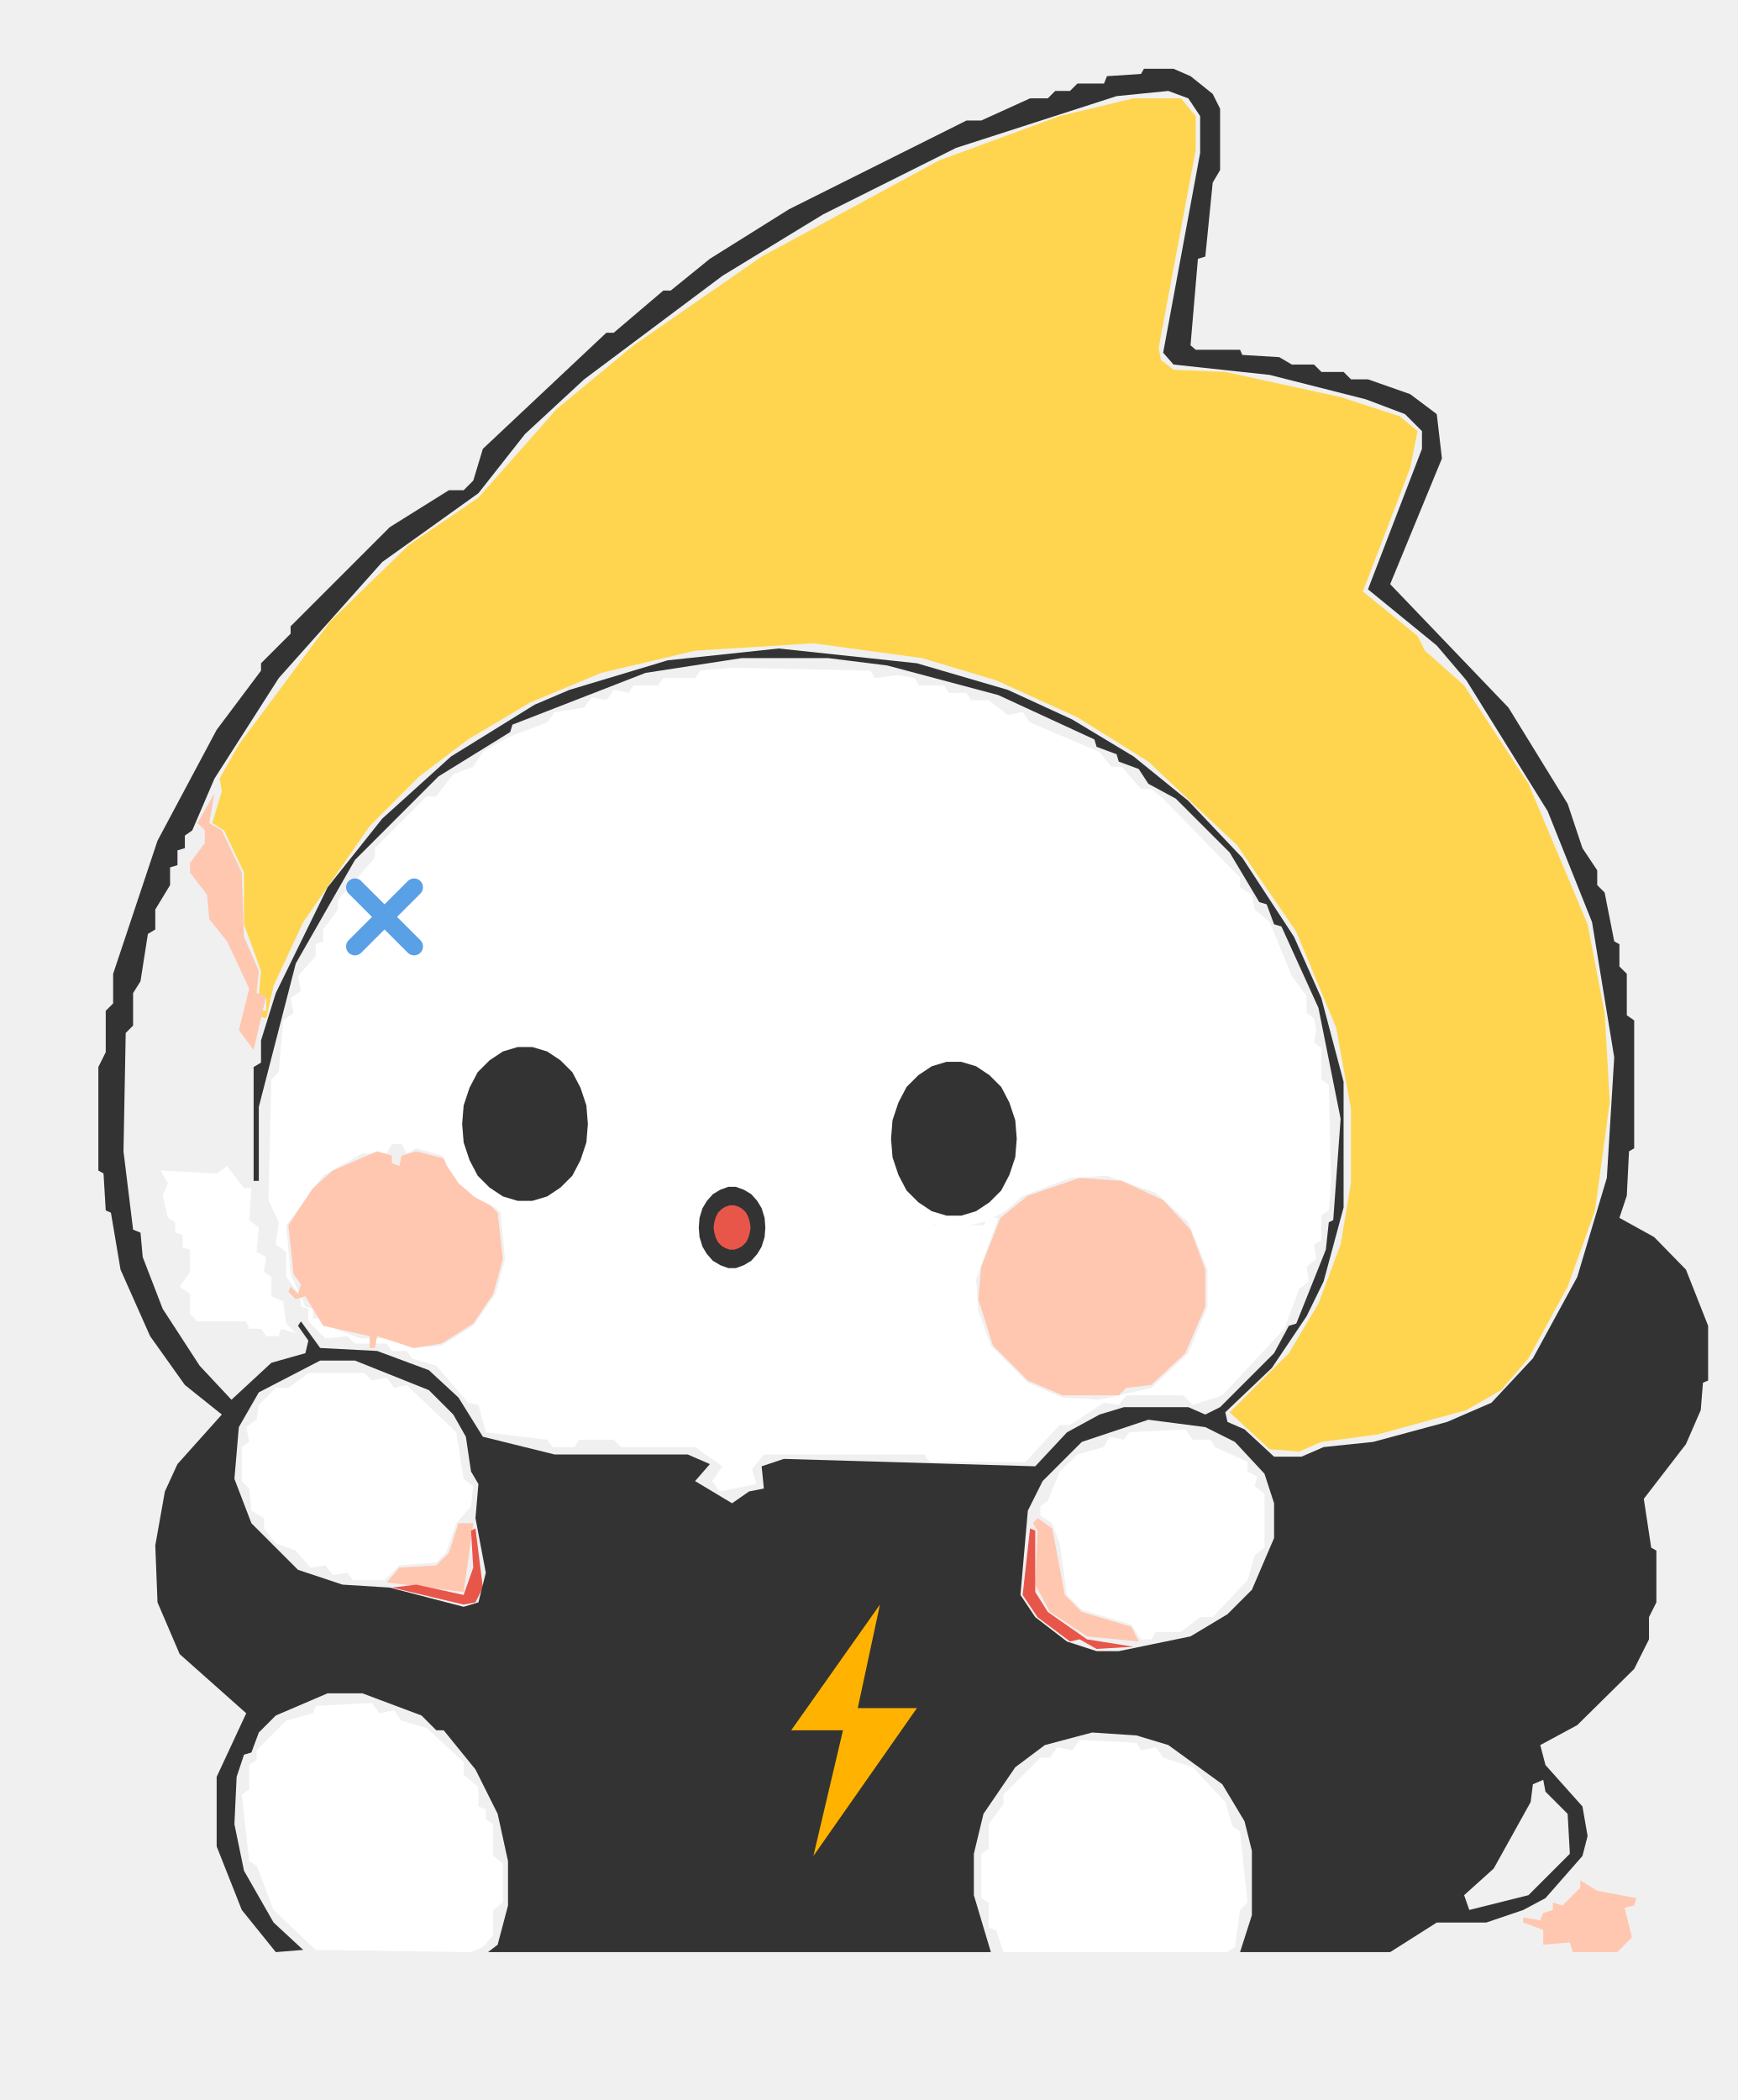
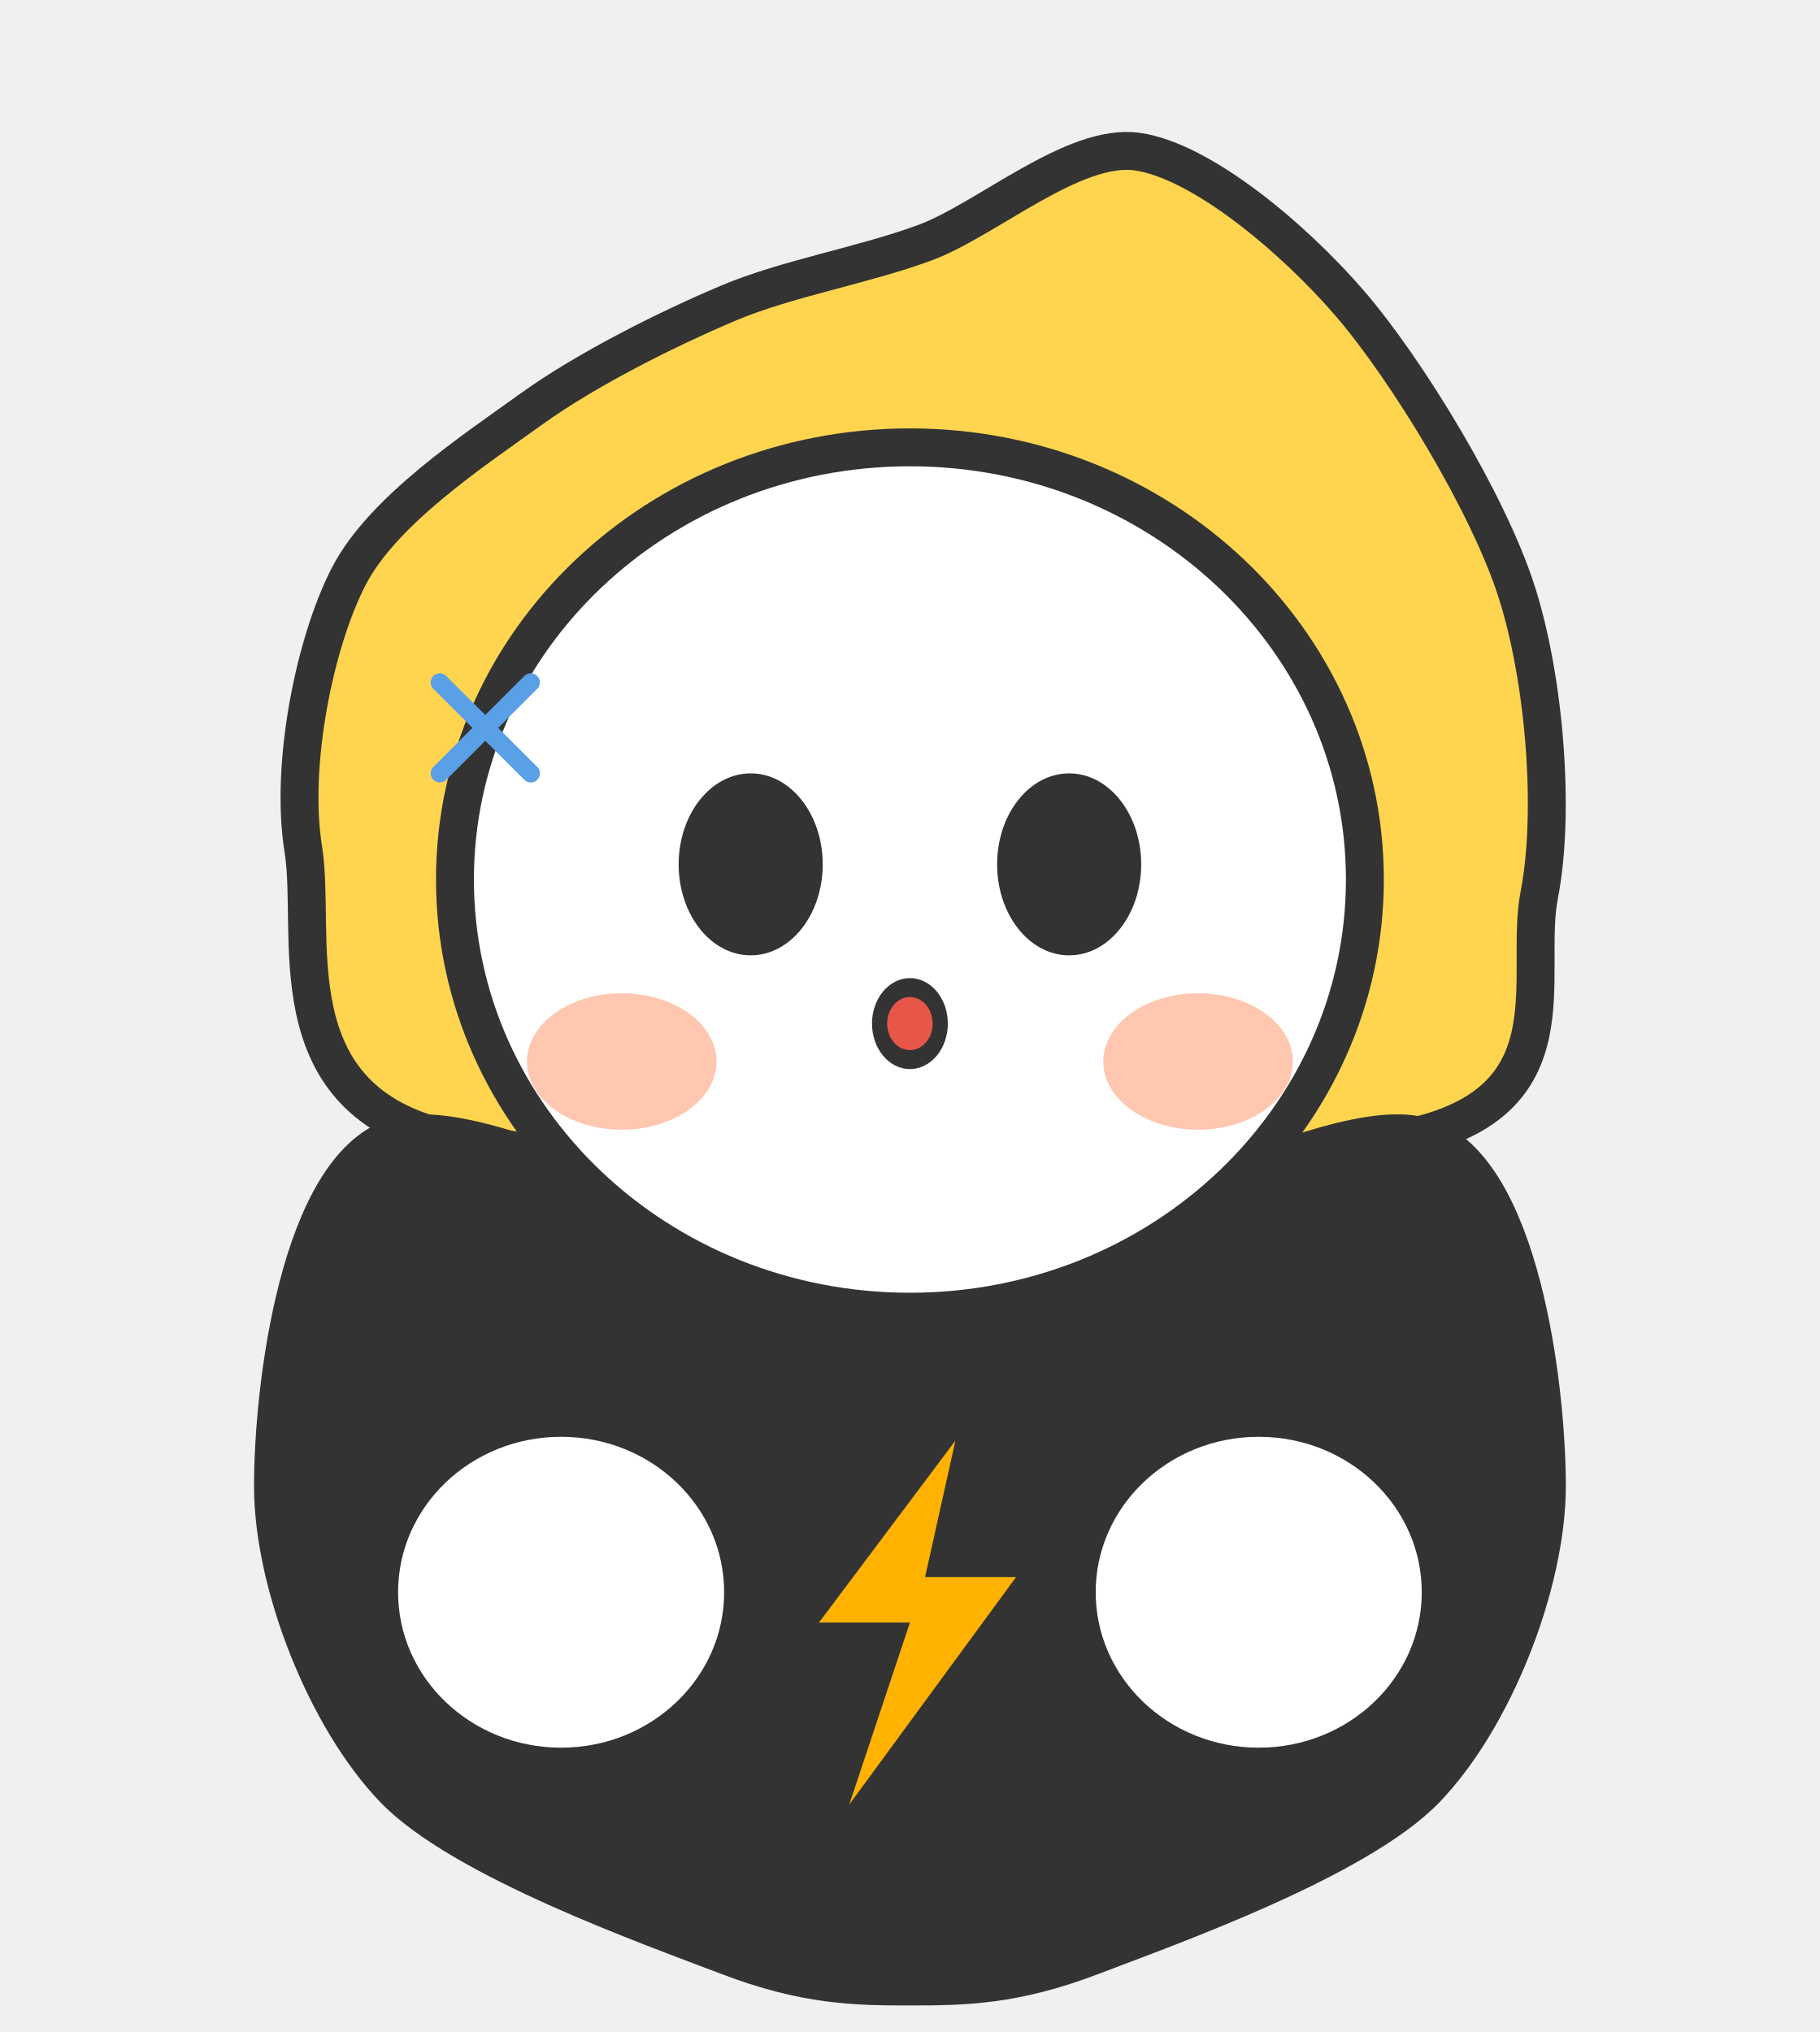
- <svg xmlns="http://www.w3.org/2000/svg" width="235" height="284" viewBox="0 0 235 284" role="img" aria-label="Volty 04-panic">
-   <path fill="#FFD54F" fill-rule="evenodd" d="M153.3,13.3 L143.3,15.7 L127.0,21.7 L103.0,34.7 L85.7,46.7 L75.3,55.3 L64.7,67.3 L55.3,73.7 L44.7,84.0 L32.3,100.7 L29.7,105.3 L30.0,107.0 L28.7,111.3 L30.3,112.3 L33.0,118.0 L33.0,125.0 L35.3,131.3 L35.0,134.7 L36.0,135.0 L36.0,136.7 L34.3,136.7 L34.3,137.3 L36.0,137.7 L37.0,133.3 L41.0,124.7 L50.0,111.7 L56.7,105.0 L63.3,100.0 L71.7,95.0 L81.3,91.0 L94.0,88.0 L110.0,87.0 L124.7,89.0 L134.7,92.0 L145.7,97.0 L155.3,103.0 L167.3,114.3 L175.3,126.0 L180.7,139.0 L182.7,150.0 L182.7,160.0 L181.3,168.3 L178.3,176.3 L174.3,183.0 L166.3,191.0 L171.7,196.0 L175.7,196.3 L178.7,195.0 L186.3,194.0 L198.3,190.7 L203.0,188.0 L206.7,183.7 L212.0,174.0 L215.7,163.7 L217.7,149.0 L217.0,137.0 L214.7,125.0 L206.7,106.0 L198.0,92.7 L192.7,88.0 L191.7,86.0 L184.3,80.0 L190.7,63.3 L191.7,58.3 L189.3,56.3 L181.3,53.7 L165.7,50.3 L158.7,50.0 L157.0,48.7 L156.7,47.0 L161.7,20.3 L161.7,15.7 L159.7,13.3 Z" />
-   <path fill="#FFFFFF" fill-rule="evenodd" d="M135.7,242.7 L135.7,244.0 L133.7,246.7 L133.7,250.0 L132.7,250.7 L132.7,256.7 L133.7,257.3 L133.7,260.7 L134.7,261.0 L135.7,264.0 L166.0,264.0 L167.0,263.3 L167.7,258.3 L168.7,257.3 L167.7,247.7 L166.7,247.0 L165.7,243.7 L161.3,239.0 L157.3,237.7 L156.3,236.3 L154.3,236.7 L153.7,235.7 L146.0,235.3 L145.0,236.7 L143.0,236.3 L142.0,237.7 L140.7,237.7 Z M38.7,232.7 L34.7,236.7 L34.7,238.0 L33.7,238.7 L33.7,242.0 L32.7,242.7 L33.7,251.7 L34.7,252.3 L37.0,258.3 L42.7,263.7 L63.7,264.0 L65.3,263.3 L66.7,261.7 L66.7,258.3 L68.0,257.3 L68.0,252.0 L66.7,251.0 L66.7,246.7 L65.7,246.0 L65.7,244.7 L64.7,244.3 L64.7,241.7 L62.7,240.0 L62.7,238.3 L57.7,233.7 L54.3,232.7 L53.3,231.3 L51.3,231.7 L50.3,230.3 L42.7,230.7 L42.3,231.7 Z M160.3,193.3 L152.7,193.7 L152.0,194.7 L150.0,194.3 L149.3,195.7 L145.7,196.7 L143.3,199.0 L141.7,203.0 L140.7,203.7 L140.7,205.0 L142.3,206.0 L143.3,208.7 L144.3,215.7 L146.3,217.7 L153.0,219.7 L154.3,221.7 L155.7,221.7 L156.3,220.7 L159.7,220.7 L162.3,218.7 L164.0,218.7 L168.7,213.7 L169.7,210.3 L171.0,209.3 L171.0,202.0 L169.7,201.0 L170.0,199.7 L168.7,199.0 L168.7,197.7 L164.3,195.7 L163.7,194.7 L161.3,194.7 Z M35.0,190.0 L34.7,192.0 L33.3,193.0 L33.7,195.0 L32.7,195.7 L32.7,200.3 L33.7,201.3 L34.0,204.3 L35.7,205.3 L35.7,206.7 L37.3,208.7 L40.0,209.7 L42.0,212.0 L44.0,211.7 L45.0,213.0 L47.0,212.7 L47.7,213.7 L52.0,213.7 L54.0,211.7 L59.0,211.3 L60.3,210.0 L61.7,206.0 L63.7,203.7 L64.0,201.0 L62.7,200.0 L61.7,193.7 L55.0,187.3 L53.3,187.7 L52.3,186.3 L50.3,186.7 L49.3,185.7 L41.7,185.7 L39.0,187.7 L37.3,187.7 Z M21.7,158.3 L22.7,160.0 L22.0,161.7 L22.7,164.7 L23.7,165.3 L23.7,166.7 L24.7,167.0 L24.7,168.7 L25.7,169.0 L25.7,172.0 L24.3,174.0 L25.7,175.0 L25.7,177.7 L26.7,178.7 L33.3,178.7 L33.7,179.7 L35.3,179.7 L36.0,180.7 L37.7,180.7 L38.0,179.7 L40.0,180.3 L38.7,179.0 L38.3,176.0 L36.7,175.3 L36.7,172.7 L35.7,172.0 L36.0,170.0 L34.7,169.3 L35.0,166.0 L33.7,165.0 L34.0,160.7 L33.0,160.7 L30.7,157.7 L29.3,158.7 Z M40.3,132.0 L40.7,134.0 L39.3,135.0 L39.7,137.0 L38.3,138.0 L37.7,145.0 L36.7,146.0 L36.3,162.3 L37.7,165.3 L37.3,168.3 L38.7,169.3 L38.7,172.7 L40.7,175.3 L40.7,176.7 L41.7,177.0 L41.7,178.7 L44.0,181.0 L47.0,180.7 L48.0,181.7 L52.3,181.7 L53.0,182.7 L55.0,182.7 L55.7,183.7 L59.0,184.7 L63.3,189.7 L64.7,190.0 L65.7,193.7 L74.0,194.7 L74.7,195.7 L77.7,195.7 L78.3,194.7 L83.0,194.7 L84.0,195.7 L94.0,195.7 L97.7,198.3 L96.3,200.3 L97.3,201.7 L102.3,200.7 L101.7,198.7 L103.3,196.7 L125.0,196.7 L125.7,197.7 L138.7,197.7 L143.3,192.7 L144.7,192.7 L149.3,189.7 L151.3,190.0 L152.3,188.7 L160.0,188.7 L161.3,190.0 L165.3,188.7 L173.7,179.7 L175.7,174.3 L177.0,173.3 L176.7,171.3 L178.0,170.3 L177.7,168.3 L178.7,167.7 L178.7,164.3 L179.7,163.7 L180.0,159.7 L179.7,146.7 L178.7,146.0 L178.7,141.7 L177.7,141.0 L178.0,139.3 L177.7,137.7 L176.7,137.0 L176.7,134.7 L174.7,132.0 L171.7,124.7 L169.7,123.0 L169.3,121.0 L167.7,120.0 L167.7,118.7 L157.3,108.0 L155.7,106.7 L154.3,106.7 L151.7,103.7 L150.3,103.7 L148.7,101.7 L139.3,97.7 L138.3,96.3 L136.3,96.7 L133.7,94.7 L131.3,94.7 L130.7,93.7 L128.3,93.7 L127.7,92.7 L124.3,92.7 L123.7,91.7 L121.3,91.3 L118.3,91.7 L117.7,90.7 L99.0,90.3 L94.7,90.7 L94.0,91.7 L89.7,91.7 L89.0,92.7 L85.7,92.7 L85.0,93.7 L83.0,93.3 L82.0,94.7 L80.0,94.3 L79.0,95.7 L75.0,96.3 L74.0,97.7 L68.7,99.7 L65.3,101.7 L64.0,103.7 L61.3,104.7 L59.0,107.7 L57.7,107.7 L50.7,114.7 L50.7,116.0 L45.7,121.7 L45.7,123.0 L43.7,125.7 L43.7,127.3 L42.7,127.7 L42.7,129.3 Z M87.0,162.0 L89.0,160.7 L90.7,161.7 L94.7,161.7 L96.3,158.7 L100.0,158.7 L102.7,161.7 L104.0,161.7 L104.7,162.7 L107.3,163.0 L108.3,161.7 L110.3,161.7 L111.7,162.7 L111.7,164.3 L110.0,166.7 L107.7,166.7 L107.7,170.0 L105.7,171.7 L105.3,173.7 L102.0,174.3 L101.0,175.7 L98.3,175.7 L97.3,174.3 L95.3,174.7 L91.7,171.0 L91.7,168.0 L90.7,166.3 L86.7,165.0 Z M124.3,146.7 L125.7,146.7 L126.3,145.7 L132.0,145.7 L137.7,150.3 L137.7,151.7 L138.7,152.3 L138.7,160.0 L137.7,160.7 L137.7,162.0 L144.7,159.3 L149.7,159.0 L156.3,161.3 L160.7,165.3 L163.3,171.7 L163.3,176.7 L160.7,183.0 L155.7,187.7 L148.7,189.3 L143.7,189.0 L139.0,187.0 L134.0,182.0 L132.3,177.3 L132.0,173.0 L135.0,164.7 L133.7,164.7 L133.0,165.7 L126.3,165.7 L125.7,164.7 L124.3,164.7 L120.7,160.0 L120.7,151.3 Z M78.7,145.3 L78.7,146.7 L80.7,149.3 L80.7,157.0 L79.7,157.7 L79.7,159.0 L77.0,161.7 L74.0,162.3 L73.0,163.7 L70.3,163.7 L69.7,162.7 L67.3,162.7 L65.3,160.7 L64.7,161.0 L67.7,164.0 L68.3,170.3 L67.0,175.0 L64.0,179.3 L59.7,182.0 L55.7,182.3 L52.0,181.0 L48.7,181.0 L45.3,179.7 L44.3,178.3 L42.3,178.3 L42.3,177.0 L41.3,176.7 L39.3,172.3 L38.7,165.7 L43.7,159.0 L49.0,156.0 L52.3,156.0 L53.0,154.7 L54.3,154.7 L55.0,156.0 L56.3,155.3 L61.3,156.7 L62.7,158.0 L62.7,155.0 L61.7,154.0 L62.7,148.3 L63.7,147.7 L63.7,146.3 L68.3,142.7 L75.0,142.7 Z" />
-   <path fill="#FFC7B0" fill-rule="evenodd" d="M206.0,259.3 L206.0,260.0 L208.7,261.0 L208.7,263.0 L212.3,262.7 L212.7,264.0 L218.7,264.0 L220.7,262.0 L219.7,258.0 L221.0,257.7 L221.3,256.7 L216.0,255.7 L213.7,254.3 L213.7,255.3 L211.3,257.7 L210.0,257.3 L210.0,258.3 L208.7,258.7 L208.3,259.7 Z M64.0,206.0 L62.0,206.0 L60.7,210.0 L59.0,211.7 L54.0,212.0 L52.3,214.0 L62.7,215.3 Z M140.3,205.3 L139.7,206.0 L140.3,207.0 L140.0,214.3 L142.0,218.0 L147.0,221.3 L154.0,222.0 L153.0,220.0 L146.3,218.0 L144.0,215.7 L142.3,206.7 Z M95.3,166.0 L95.7,169.0 L97.7,171.0 L101.7,171.0 L103.7,168.0 L103.7,166.7 L100.7,165.7 L99.7,164.0 Z M146.0,159.3 L139.0,161.7 L135.3,164.7 L132.7,171.3 L132.3,175.7 L134.3,182.0 L139.0,186.7 L143.7,188.7 L151.3,188.7 L152.3,187.7 L155.7,187.3 L160.3,183.0 L163.0,176.7 L163.0,171.7 L161.0,166.3 L157.3,162.3 L151.7,159.7 Z M45.0,158.3 L42.3,160.7 L39.0,165.7 L39.7,172.3 L40.7,173.7 L40.3,175.0 L39.3,174.0 L39.0,174.7 L40.0,175.7 L41.3,175.3 L43.7,179.3 L50.0,180.7 L50.0,182.3 L50.7,182.3 L51.0,180.7 L56.0,182.3 L59.7,181.7 L64.0,179.0 L66.7,175.0 L68.0,170.3 L67.3,164.0 L64.7,161.3 L64.7,160.3 L63.0,159.7 L61.3,157.0 L56.3,155.7 L54.3,156.3 L54.0,157.7 L53.0,157.3 L53.0,156.3 L51.0,155.7 Z M29.0,107.3 L26.7,111.3 L27.7,112.3 L27.7,114.0 L25.7,116.7 L25.7,118.0 L28.0,121.0 L28.3,124.3 L30.7,127.3 L33.7,133.7 L32.3,139.3 L34.3,142.0 L36.0,134.7 L34.7,134.3 L35.0,131.3 L33.0,126.7 L32.7,118.0 L30.0,112.3 L28.3,111.3 Z" />
-   <path fill="#E8564A" fill-rule="evenodd" d="M139.3,206.7 L138.3,215.7 L140.3,218.7 L144.7,222.0 L146.0,221.7 L148.3,223.0 L153.3,222.7 L147.0,221.7 L141.7,218.0 L140.0,215.3 L140.0,207.0 Z M64.3,206.7 L63.7,207.0 L64.0,212.0 L62.7,215.7 L56.3,214.3 L53.0,214.7 L62.7,217.0 L64.3,216.7 L65.3,214.7 Z" />
-   <path fill="#333333" fill-rule="evenodd" d="M88.0,162.7 L88.3,165.0 L92.0,166.0 L93.3,170.7 L96.3,173.7 L101.3,174.0 L104.0,172.7 L106.0,170.3 L106.7,166.7 L111.0,163.7 L109.7,162.7 L107.7,164.0 L103.3,163.3 L101.3,162.3 L100.3,160.3 L99.0,160.0 L96.3,160.3 L95.0,162.3 L93.0,163.3 L90.3,163.3 L89.0,162.0 Z M98.3,163.3 L99.7,163.3 L104.3,166.3 L104.3,168.7 L101.0,172.3 L97.3,172.0 L94.7,168.7 L94.7,165.7 Z M128.7,146.7 L125.3,147.7 L122.7,150.3 L121.3,154.0 L121.3,157.3 L122.7,161.0 L125.3,163.7 L127.3,164.7 L132.0,164.7 L134.0,164.0 L136.7,161.0 L137.7,154.7 L136.0,150.0 L134.3,148.3 L131.0,146.7 Z M71.0,143.3 L67.3,144.7 L64.7,147.3 L63.3,150.7 L63.3,155.7 L65.3,160.0 L68.3,161.7 L73.3,162.0 L76.0,161.0 L78.7,158.0 L80.0,152.0 L78.0,146.3 L74.0,143.7 Z M161.0,10.3 L158.7,9.3 L154.7,9.3 L154.3,10.0 L149.7,10.3 L149.3,11.3 L145.7,11.3 L144.7,12.3 L142.7,12.3 L141.7,13.3 L139.3,13.3 L132.7,16.3 L130.7,16.3 L106.7,28.3 L96.0,35.0 L90.7,39.3 L89.7,39.3 L83.0,45.0 L82.0,45.0 L65.3,60.7 L64.0,65.0 L62.7,66.3 L60.7,66.3 L52.7,71.3 L39.3,84.7 L39.3,85.7 L35.3,89.7 L35.3,90.7 L29.3,98.7 L21.3,113.7 L15.3,131.7 L15.3,135.7 L14.3,136.7 L14.3,142.3 L13.3,144.3 L13.3,158.3 L14.0,158.7 L14.3,163.7 L15.0,164.0 L16.3,171.7 L20.3,180.7 L25.0,187.3 L30.0,191.3 L24.0,198.0 L22.3,201.7 L21.0,209.0 L21.3,216.7 L24.3,223.7 L33.3,231.7 L29.3,240.3 L29.3,249.7 L32.7,258.3 L37.3,264.0 L41.0,263.7 L37.0,260.0 L33.0,253.0 L31.7,246.7 L32.0,240.3 L33.0,237.3 L34.0,237.0 L35.0,234.3 L37.3,232.0 L44.3,229.0 L49.0,229.0 L57.0,232.0 L59.0,234.0 L60.0,234.0 L64.3,239.3 L67.3,245.3 L68.7,251.7 L68.7,257.7 L67.3,263.0 L66.0,264.0 L134.0,264.0 L131.7,256.3 L131.7,250.7 L133.0,245.3 L137.3,239.0 L141.3,236.0 L147.7,234.3 L153.7,234.7 L158.0,236.0 L165.3,241.3 L168.3,246.3 L169.3,250.3 L169.3,259.0 L167.7,264.0 L188.0,264.0 L194.3,260.0 L201.0,260.0 L206.0,258.3 L209.0,256.7 L214.0,251.0 L214.7,248.3 L214.0,244.3 L209.0,238.7 L208.3,236.0 L213.3,233.3 L221.0,225.7 L223.0,221.7 L223.0,218.7 L224.0,216.7 L224.0,209.7 L223.3,209.3 L222.3,202.7 L228.0,195.3 L230.0,190.7 L230.3,187.0 L231.0,186.7 L231.0,179.3 L228.0,171.7 L223.7,167.3 L219.0,164.7 L220.0,161.7 L220.3,155.7 L221.0,155.3 L221.0,138.0 L220.0,137.3 L220.0,131.7 L219.0,130.7 L219.0,127.7 L218.3,127.3 L217.0,120.7 L216.0,119.7 L216.0,117.7 L214.0,114.7 L212.0,108.7 L204.0,95.7 L188.0,79.0 L195.0,62.0 L194.3,56.0 L190.7,53.3 L185.0,51.3 L182.7,51.3 L181.7,50.3 L178.7,50.3 L177.7,49.3 L174.7,49.3 L173.0,48.3 L168.0,48.0 L167.7,47.3 L161.7,47.3 L161.0,46.7 L162.0,35.0 L163.0,34.7 L164.0,24.7 L165.0,23.0 L165.0,14.7 L164.0,12.7 Z M208.7,240.7 L209.0,242.3 L212.0,245.3 L212.3,250.7 L206.7,256.3 L198.7,258.3 L198.0,256.3 L202.0,252.7 L207.0,243.7 L207.3,241.3 Z M167.0,195.0 L171.0,199.3 L172.3,203.3 L172.3,208.0 L169.3,215.0 L166.0,218.3 L161.0,221.3 L151.3,223.3 L148.3,223.3 L144.3,222.0 L140.0,218.7 L138.0,215.7 L139.0,204.3 L141.0,200.3 L146.3,195.0 L155.3,192.0 L163.0,193.0 Z M35.0,188.3 L43.3,184.0 L48.0,184.0 L58.0,188.0 L61.3,191.3 L63.0,194.3 L63.7,199.0 L64.7,200.7 L64.3,205.3 L65.7,212.7 L64.7,216.7 L62.7,217.3 L52.7,214.7 L46.3,214.3 L40.3,212.3 L34.0,206.0 L31.7,200.0 L32.3,193.0 Z M160.7,13.3 L162.3,15.7 L162.3,20.7 L157.3,47.7 L158.7,49.3 L171.7,50.7 L184.7,54.0 L190.0,56.0 L192.3,58.3 L192.3,60.7 L185.0,79.7 L194.3,87.3 L198.3,92.0 L209.3,109.7 L215.3,124.7 L218.3,143.0 L217.3,159.3 L213.3,172.7 L207.3,183.7 L201.7,189.7 L195.7,192.3 L185.7,195.0 L179.0,195.7 L176.0,197.0 L172.3,197.0 L168.3,193.3 L166.0,192.3 L165.7,191.0 L172.0,185.0 L176.7,178.0 L179.0,173.3 L181.7,163.3 L181.7,146.3 L178.7,135.0 L175.0,126.7 L168.0,116.0 L160.7,108.3 L153.3,102.3 L145.0,97.3 L136.3,93.3 L124.0,89.7 L105.3,87.7 L90.3,89.3 L77.0,93.3 L72.3,95.3 L61.0,102.3 L51.7,110.7 L44.3,120.0 L37.3,134.3 L35.3,140.7 L35.3,143.7 L34.3,144.3 L34.3,159.7 L35.0,159.7 L35.0,149.7 L40.0,130.3 L48.0,116.3 L59.3,105.0 L69.0,99.0 L69.3,98.0 L87.3,91.0 L100.3,89.0 L112.0,89.0 L120.0,90.0 L135.0,94.0 L148.0,100.0 L148.3,101.0 L151.0,102.0 L151.3,103.0 L154.0,104.0 L155.3,106.0 L159.0,108.0 L166.3,115.3 L170.3,122.0 L171.3,122.3 L172.3,125.0 L173.3,125.3 L178.3,136.3 L181.3,151.3 L180.3,165.0 L179.7,165.3 L179.3,169.0 L175.3,179.0 L174.3,179.3 L172.3,183.0 L165.0,190.3 L163.0,191.3 L160.7,190.3 L152.0,190.3 L148.7,191.3 L144.3,193.7 L140.0,198.3 L106.0,197.3 L103.0,198.3 L103.3,201.3 L101.3,201.7 L99.0,203.3 L94.0,200.3 L96.0,198.0 L93.0,196.7 L75.0,196.7 L65.3,194.3 L62.0,189.0 L58.0,185.3 L51.0,182.7 L43.3,182.3 L40.7,178.7 L40.3,179.3 L41.7,181.3 L41.3,183.0 L36.7,184.3 L31.3,189.3 L27.0,184.7 L22.0,177.0 L19.3,170.0 L19.0,166.7 L18.0,166.3 L16.7,155.7 L17.0,139.7 L18.0,138.7 L18.0,134.3 L19.0,132.7 L20.0,126.3 L21.0,125.7 L21.0,123.0 L23.0,119.7 L23.0,117.3 L24.0,117.0 L24.0,115.0 L25.0,114.7 L25.0,113.0 L26.0,112.3 L29.0,105.3 L37.7,91.7 L51.7,76.0 L64.7,66.7 L71.0,58.7 L79.0,51.3 L97.7,37.3 L111.3,29.0 L129.3,20.0 L151.0,13.0 L158.0,12.3 Z" />
-   <path fill="#FFB300" fill-rule="evenodd" d="M119.0,217.0 L107.0,234.0 L114.0,234.0 L110.0,251.0 L124.0,231.0 L116.0,231.0 Z" />
-   <path fill="#FFFFFF" fill-rule="evenodd" d="M83.0,152.0 L82.7,154.9 L81.6,157.6 L80.0,160.0 L77.8,161.9 L75.3,163.2 L72.4,163.9 L69.6,163.9 L66.7,163.2 L64.2,161.9 L62.0,160.0 L60.4,157.6 L59.3,154.9 L59.0,152.0 L59.3,149.1 L60.4,146.4 L62.0,144.0 L64.2,142.1 L66.7,140.8 L69.6,140.1 L72.4,140.1 L75.3,140.8 L77.8,142.1 L80.0,144.0 L81.6,146.4 L82.7,149.1 Z" />
-   <path fill="#FFFFFF" fill-rule="evenodd" d="M141.0,154.0 L140.7,156.9 L139.6,159.6 L138.0,162.0 L135.8,163.9 L133.3,165.2 L130.4,165.9 L127.6,165.9 L124.7,165.2 L122.2,163.9 L120.0,162.0 L118.4,159.6 L117.3,156.9 L117.0,154.0 L117.3,151.1 L118.4,148.4 L120.0,146.0 L122.2,144.1 L124.7,142.8 L127.6,142.1 L130.4,142.1 L133.3,142.8 L135.8,144.1 L138.0,146.0 L139.6,148.4 L140.7,151.1 Z" />
-   <path fill="#FFFFFF" fill-rule="evenodd" d="M114.0,166.0 L113.6,168.6 L112.3,171.1 L110.2,173.3 L107.5,175.1 L104.3,176.3 L100.8,176.9 L97.2,176.9 L93.7,176.3 L90.5,175.1 L87.8,173.3 L85.7,171.1 L84.4,168.6 L84.0,166.0 L84.4,163.4 L85.7,160.9 L87.8,158.7 L90.5,156.9 L93.7,155.7 L97.2,155.1 L100.8,155.1 L104.3,155.7 L107.5,156.9 L110.2,158.7 L112.3,160.9 L113.6,163.4 Z" />
-   <path fill="#333333" fill-rule="evenodd" d="M79.5,152.0 L79.3,154.5 L78.5,156.9 L77.4,159.0 L75.8,160.6 L74.0,161.8 L72.0,162.4 L70.0,162.4 L68.0,161.8 L66.2,160.6 L64.6,159.0 L63.5,156.9 L62.7,154.5 L62.5,152.0 L62.7,149.5 L63.5,147.1 L64.6,145.0 L66.2,143.4 L68.0,142.2 L70.0,141.6 L72.0,141.6 L74.0,142.2 L75.8,143.4 L77.4,145.0 L78.5,147.1 L79.3,149.5 Z" />
-   <path fill="#333333" fill-rule="evenodd" d="M137.5,154.0 L137.3,156.5 L136.5,158.9 L135.4,161.0 L133.8,162.6 L132.0,163.8 L130.0,164.4 L128.0,164.4 L126.0,163.8 L124.2,162.6 L122.6,161.0 L121.5,158.9 L120.7,156.5 L120.5,154.0 L120.7,151.5 L121.5,149.1 L122.6,147.0 L124.2,145.4 L126.0,144.2 L128.0,143.6 L130.0,143.6 L132.0,144.2 L133.8,145.4 L135.4,147.0 L136.5,149.1 L137.3,151.5 Z" />
-   <path fill="#333333" fill-rule="evenodd" d="M103.5,166.0 L103.4,167.3 L103.0,168.6 L102.4,169.6 L101.6,170.5 L100.6,171.1 L99.5,171.5 L98.5,171.5 L97.4,171.1 L96.4,170.5 L95.6,169.6 L95.0,168.6 L94.6,167.3 L94.5,166.0 L94.6,164.7 L95.0,163.4 L95.6,162.4 L96.4,161.5 L97.4,160.9 L98.5,160.5 L99.5,160.5 L100.6,160.9 L101.6,161.5 L102.4,162.4 L103.0,163.4 L103.4,164.7 Z" />
-   <path fill="#E8564A" fill-rule="evenodd" d="M101.5,166.0 L101.4,166.7 L101.2,167.4 L100.9,168.0 L100.4,168.5 L99.9,168.8 L99.3,169.0 L98.7,169.0 L98.1,168.8 L97.6,168.5 L97.1,168.0 L96.8,167.4 L96.6,166.7 L96.5,166.0 L96.6,165.3 L96.8,164.6 L97.1,164.0 L97.6,163.5 L98.1,163.2 L98.7,163.0 L99.3,163.0 L99.9,163.2 L100.4,163.5 L100.9,164.0 L101.2,164.6 L101.4,165.3 Z" />
-   <path fill="none" stroke="#5AA0E6" stroke-width="2.4" stroke-linecap="round" stroke-linejoin="round" d="M48.0,120.0 L56.0,128.0" />
-   <path fill="none" stroke="#5AA0E6" stroke-width="2.4" stroke-linecap="round" stroke-linejoin="round" d="M56.0,120.0 L48.0,128.0" />
+ <svg xmlns="http://www.w3.org/2000/svg" width="240" height="268" viewBox="0 0 240 268" role="img" aria-label="Volty 04-panic">
+   <path fill="#FFD54F" stroke="#333333" stroke-width="5" stroke-linecap="round" stroke-linejoin="round" d="M58.00 150.00 C36.10 144.30 41.80 123.10 40.00 112.00 C38.20 100.90 41.50 84.70 46.00 76.00 C50.50 67.30 62.50 59.40 70.00 54.00 C77.50 48.60 88.20 43.30 96.00 40.00 C103.80 36.70 113.90 35.00 122.00 32.00 C130.10 29.00 141.60 18.80 150.00 20.00 C158.40 21.20 170.50 31.30 178.00 40.00 C185.50 48.70 196.25 66.30 200.00 78.00 C203.75 89.70 205.10 107.20 203.00 118.00 C200.90 128.80 207.75 145.20 186.00 150.00 C164.25 154.80 79.90 155.70 58.00 150.00 Z" />
+   <path fill="#333333" stroke="#333333" stroke-width="5" stroke-linecap="round" stroke-linejoin="round" d="M52.00 150.00 C39.40 154.20 36.00 183.10 36.00 196.00 C36.00 208.90 43.00 226.70 52.00 236.00 C61.00 245.30 85.80 254.10 96.00 258.00 C106.20 261.90 112.80 262.00 120.00 262.00 C127.20 262.00 133.80 261.90 144.00 258.00 C154.20 254.10 179.00 245.30 188.00 236.00 C197.00 226.70 204.00 208.90 204.00 196.00 C204.00 183.10 200.60 154.20 188.00 150.00 C175.40 145.80 140.40 168.00 120.00 168.00 C99.60 168.00 64.60 145.80 52.00 150.00 Z" />
+   <path fill="#FFFFFF" stroke="#333333" stroke-width="5" stroke-linecap="round" stroke-linejoin="round" d="M180.00 116.00 C180.00 147.48 153.14 173.00 120.00 173.00 C86.86 173.00 60.00 147.48 60.00 116.00 C60.00 84.52 86.86 59.00 120.00 59.00 C153.14 59.00 180.00 84.52 180.00 116.00 Z" />
+   <path fill="#FFFFFF" stroke="#333333" stroke-width="5" stroke-linecap="round" stroke-linejoin="round" d="M98.00 210.00 C98.00 222.70 87.26 233.00 74.00 233.00 C60.74 233.00 50.00 222.70 50.00 210.00 C50.00 197.30 60.74 187.00 74.00 187.00 C87.26 187.00 98.00 197.30 98.00 210.00 Z" />
+   <path fill="#FFFFFF" stroke="#333333" stroke-width="5" stroke-linecap="round" stroke-linejoin="round" d="M190.00 210.00 C190.00 222.70 179.26 233.00 166.00 233.00 C152.74 233.00 142.00 222.70 142.00 210.00 C142.00 197.30 152.74 187.00 166.00 187.00 C179.26 187.00 190.00 197.30 190.00 210.00 Z" />
+   <path fill="#FFB300" d="M126.00 190.00 L108.00 214.00 L120.00 214.00 L112.00 238.00 L134.00 208.00 L122.00 208.00 Z" />
+   <path fill="#FFC7B0" d="M94.50 140.00 C94.50 144.97 88.90 149.00 82.00 149.00 C75.10 149.00 69.50 144.97 69.50 140.00 C69.50 135.03 75.10 131.00 82.00 131.00 C88.90 131.00 94.50 135.03 94.50 140.00 Z" />
+   <path fill="#FFC7B0" d="M170.50 140.00 C170.50 144.97 164.90 149.00 158.00 149.00 C151.10 149.00 145.50 144.97 145.50 140.00 C145.50 135.03 151.10 131.00 158.00 131.00 C164.90 131.00 170.50 135.03 170.50 140.00 Z" />
+   <path fill="#333333" d="M108.50 114.00 C108.50 120.63 104.25 126.00 99.00 126.00 C93.75 126.00 89.50 120.63 89.50 114.00 C89.50 107.37 93.75 102.00 99.00 102.00 C104.25 102.00 108.50 107.37 108.50 114.00 Z" />
+   <path fill="#333333" d="M150.50 114.00 C150.50 120.63 146.25 126.00 141.00 126.00 C135.75 126.00 131.50 120.63 131.50 114.00 C131.50 107.37 135.75 102.00 141.00 102.00 C146.25 102.00 150.50 107.37 150.50 114.00 Z" />
+   <path fill="#333333" d="M125.00 135.00 C125.00 138.31 122.76 141.00 120.00 141.00 C117.24 141.00 115.00 138.31 115.00 135.00 C115.00 131.69 117.24 129.00 120.00 129.00 C122.76 129.00 125.00 131.69 125.00 135.00 Z" />
+   <path fill="#E8564A" d="M123.00 135.00 C123.00 136.93 121.66 138.50 120.00 138.50 C118.34 138.50 117.00 136.93 117.00 135.00 C117.00 133.07 118.34 131.50 120.00 131.50 C121.66 131.50 123.00 133.07 123.00 135.00 Z" />
+   <path fill="none" stroke="#5AA0E6" stroke-width="2.4" stroke-linecap="round" stroke-linejoin="round" d="M58.00 90.00 L70.00 102.00" />
+   <path fill="none" stroke="#5AA0E6" stroke-width="2.4" stroke-linecap="round" stroke-linejoin="round" d="M70.00 90.00 L58.00 102.00" />
</svg>
